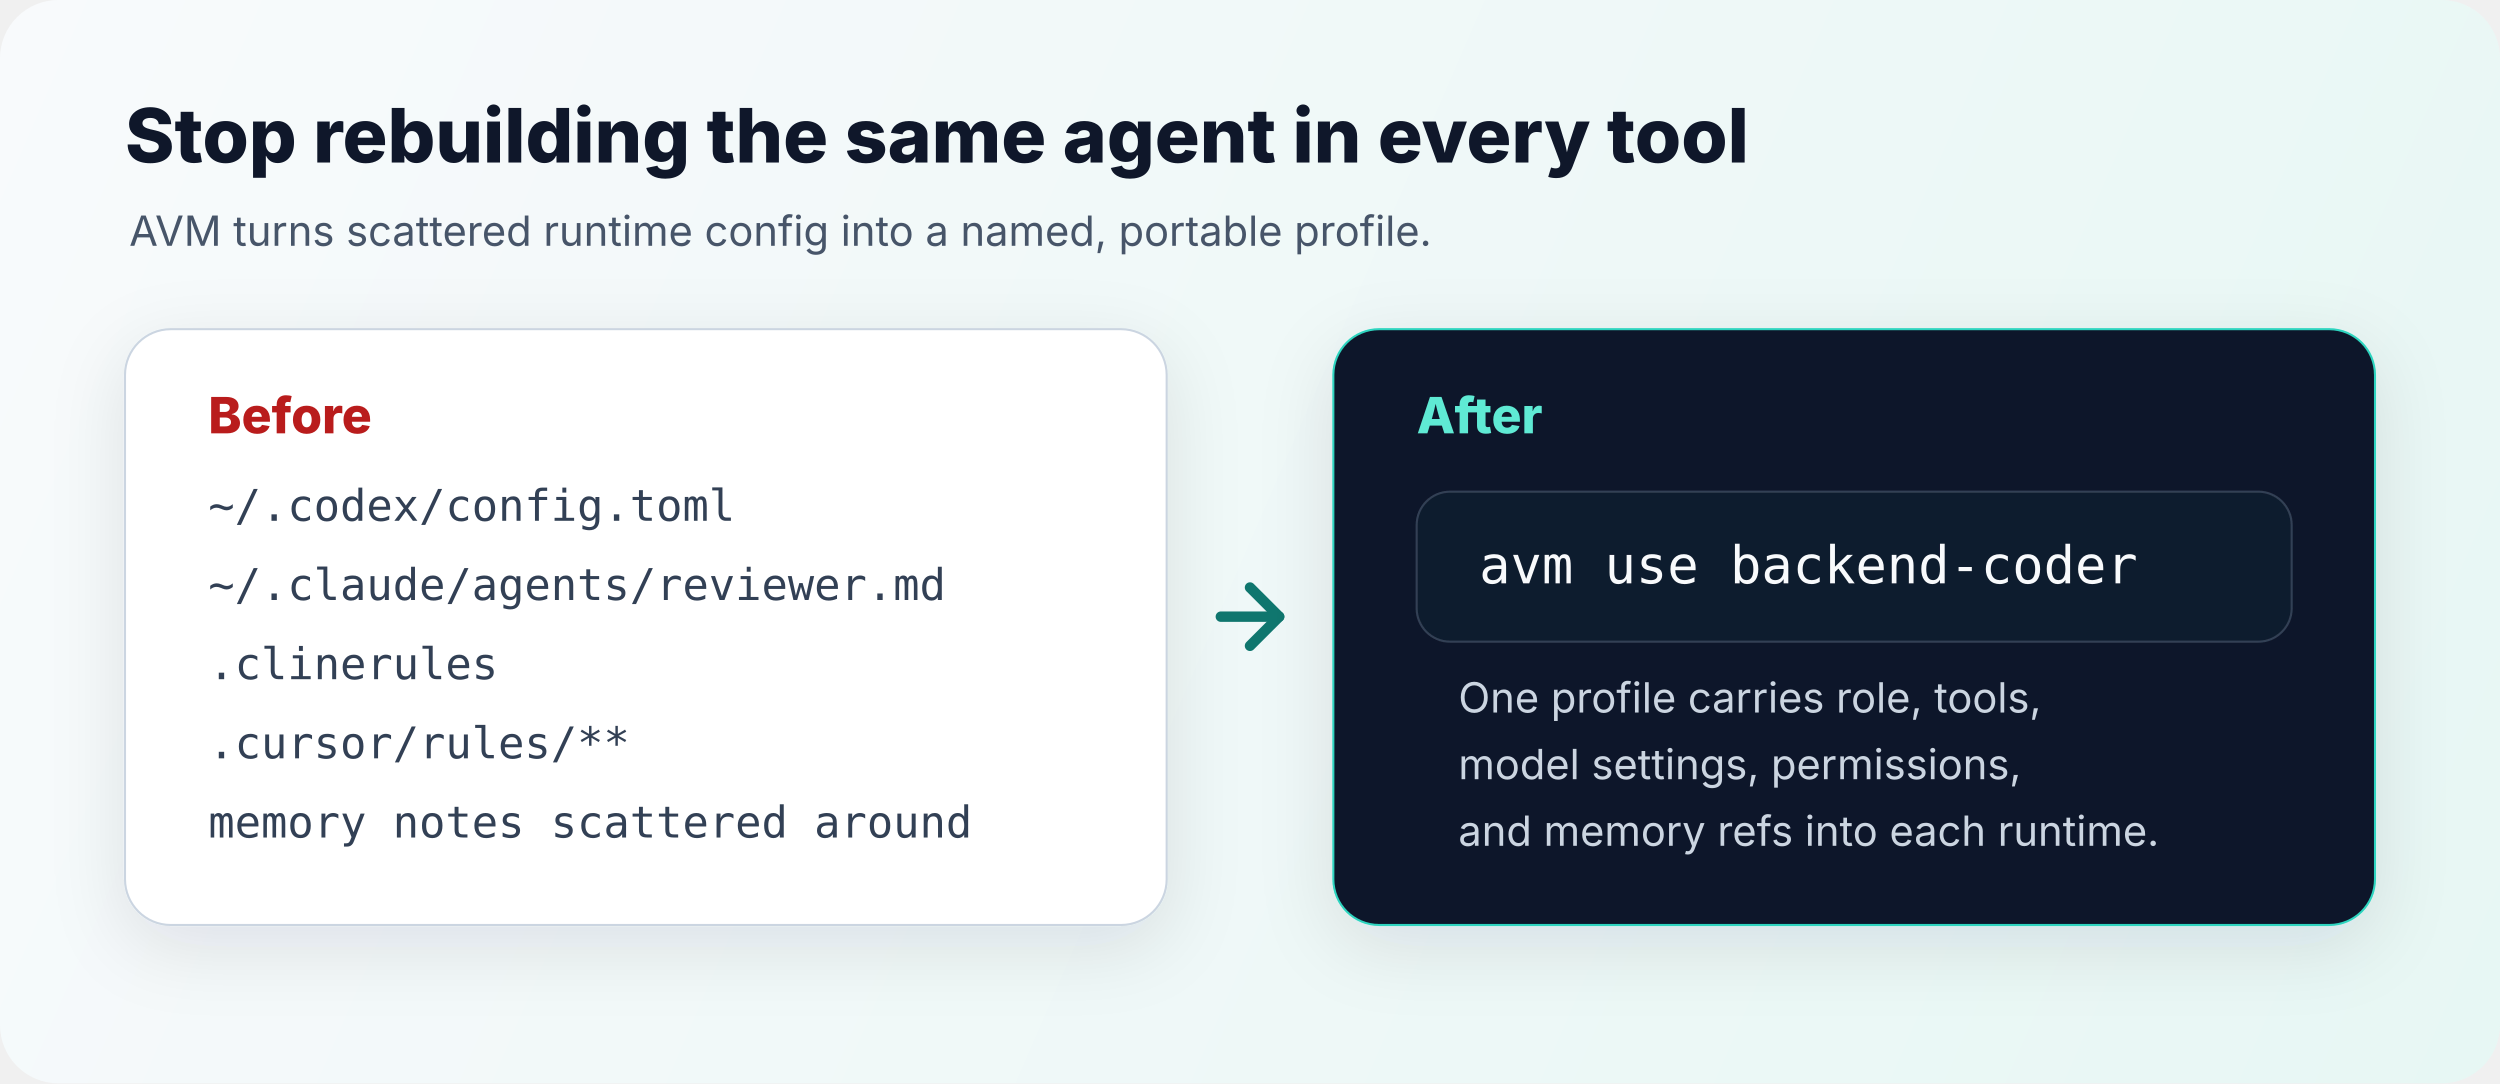
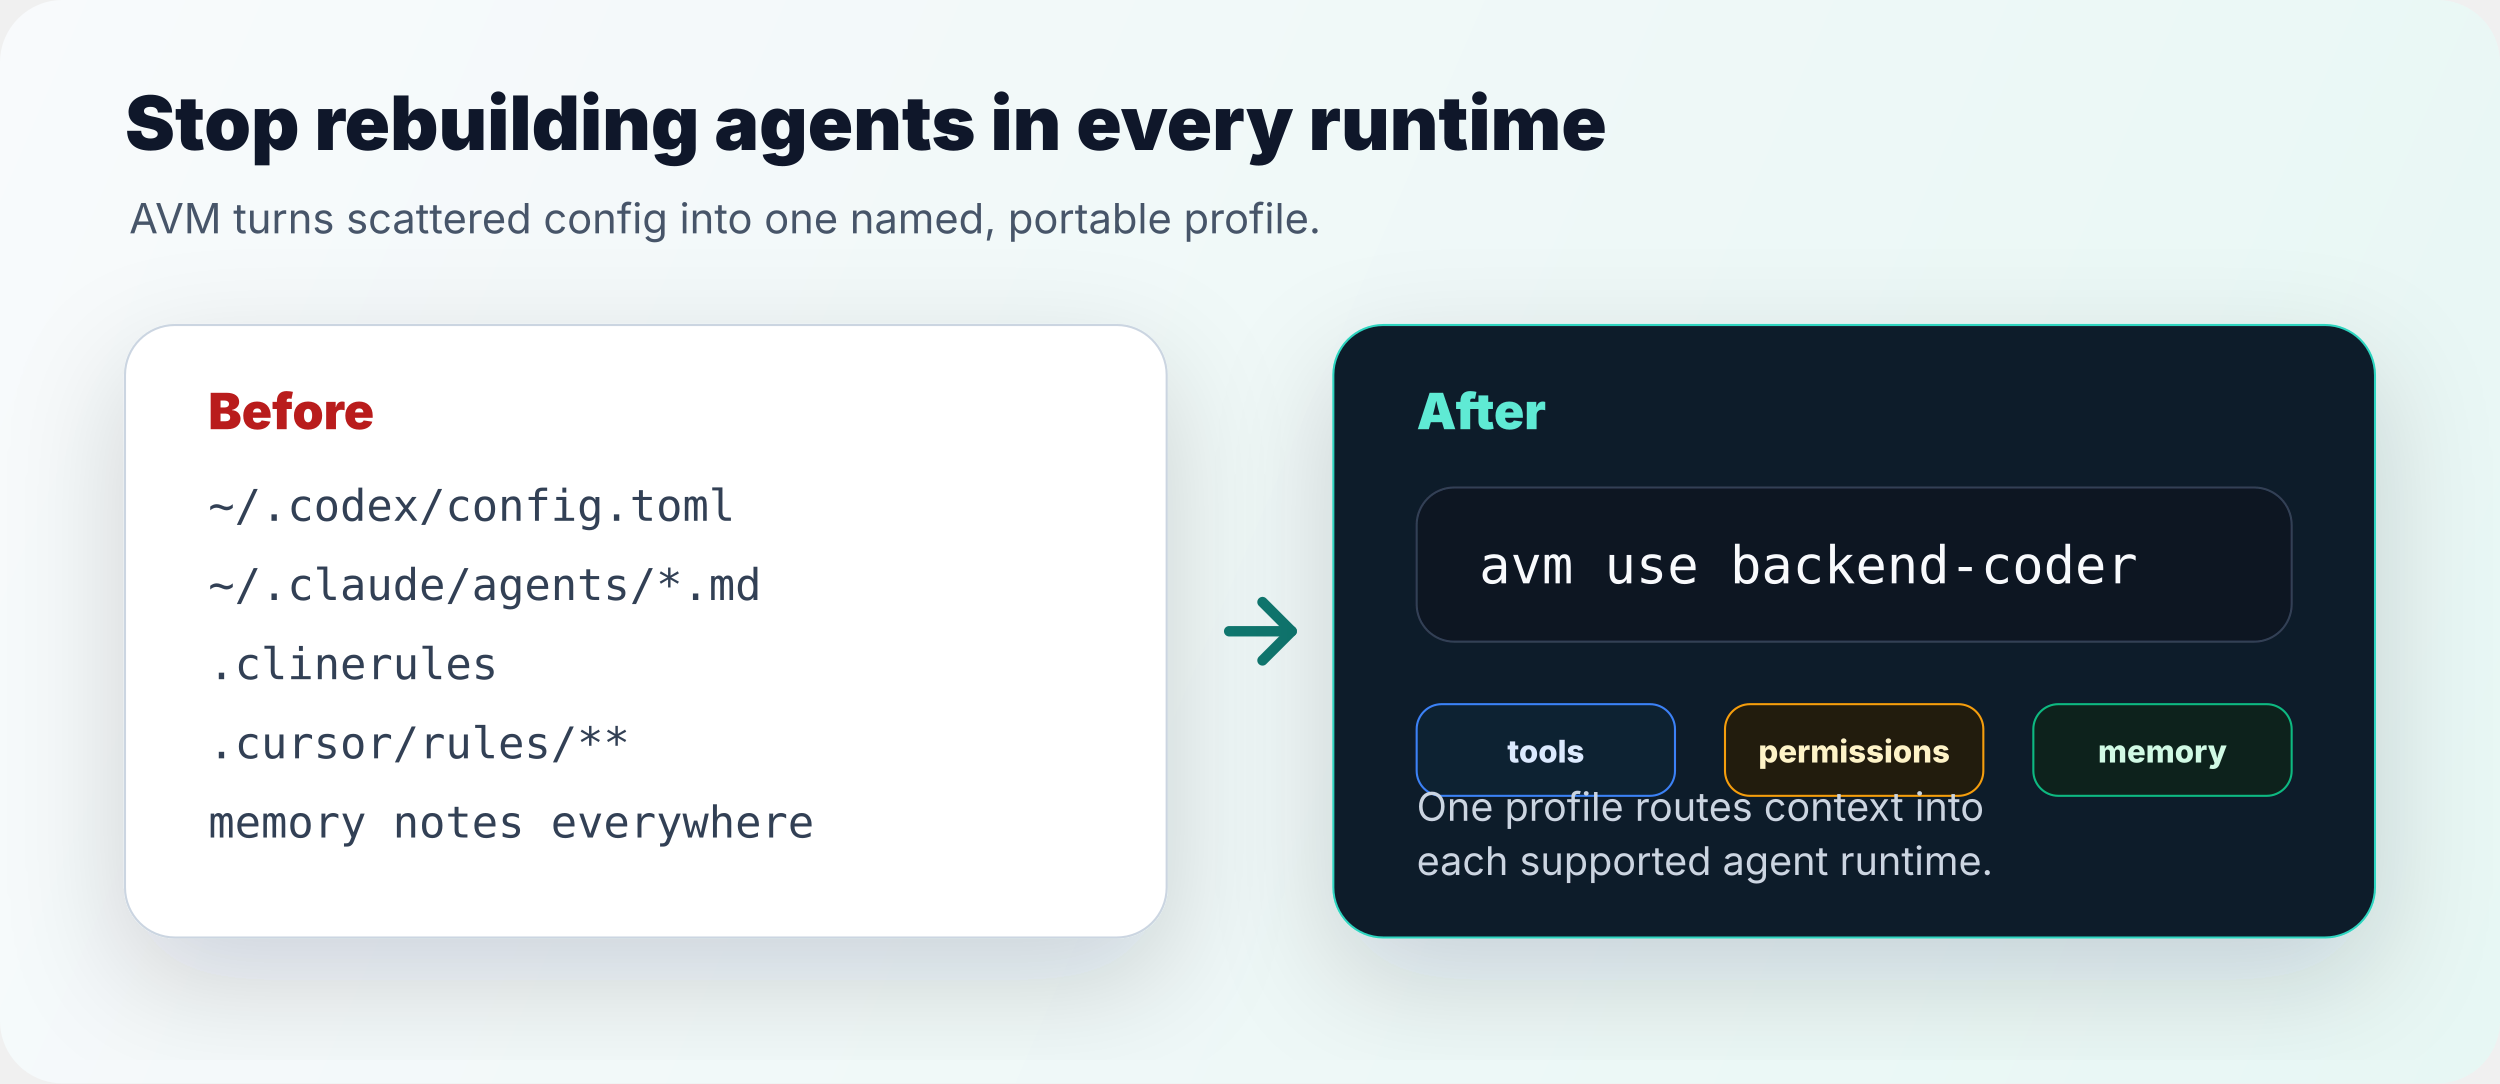
<svg xmlns="http://www.w3.org/2000/svg" width="1200" height="520" viewBox="0 0 1200 520" fill="none" role="img" aria-labelledby="title desc">
  <defs>
    <linearGradient id="bg" x1="0" y1="0" x2="1200" y2="520" gradientUnits="userSpaceOnUse">
      <stop stop-color="#F8FAFC" />
      <stop offset="1" stop-color="#E7F7F4" />
    </linearGradient>
+     <linearGradient id="dark" x1="640" y1="150" x2="1140" y2="452" gradientUnits="userSpaceOnUse">
+       <stop stop-color="#101A2A" />
+       <stop offset="1" stop-color="#08111F" />
+     </linearGradient>
+     <linearGradient id="accent" x1="0" y1="0" x2="1" y2="0">
+       <stop stop-color="#5EEAD4" />
+       <stop offset="1" stop-color="#93C5FD" />
+     </linearGradient>
    <filter id="shadow" x="-20%" y="-20%" width="140%" height="140%">
-       <feDropShadow dx="0" dy="10" stdDeviation="18" flood-color="#0F172A" flood-opacity="0.10" />
+       <feDropShadow dx="0" dy="20" stdDeviation="28" flood-color="#0F172A" flood-opacity="0.16" />
    </filter>
  </defs>
-   <rect width="1200" height="520" rx="28" fill="url(#bg)" />
-   <text x="60" y="78" fill="#0F172A" font-family="Inter, ui-sans-serif, system-ui, -apple-system, BlinkMacSystemFont, Segoe UI, sans-serif" font-size="36" font-weight="800">Stop rebuilding the same agent in every tool</text>
-   <text x="62" y="118" fill="#475569" font-family="Inter, ui-sans-serif, system-ui, -apple-system, BlinkMacSystemFont, Segoe UI, sans-serif" font-size="20">AVM turns scattered runtime config into a named, portable profile.</text>
-   <g filter="url(#shadow)">
-     <rect x="60" y="158" width="500" height="286" rx="22" fill="#FFFFFF" stroke="#CBD5E1" />
-     <text x="100" y="208" fill="#B91C1C" font-family="Inter, ui-sans-serif, system-ui, -apple-system, BlinkMacSystemFont, Segoe UI, sans-serif" font-size="24" font-weight="800">Before</text>
-     <text x="100" y="250" fill="#334155" font-family="ui-monospace, SFMono-Regular, Menlo, Consolas, monospace" font-size="21">~/.codex/config.toml</text>
-     <text x="100" y="288" fill="#334155" font-family="ui-monospace, SFMono-Regular, Menlo, Consolas, monospace" font-size="21">~/.claude/agents/reviewer.md</text>
-     <text x="100" y="326" fill="#334155" font-family="ui-monospace, SFMono-Regular, Menlo, Consolas, monospace" font-size="21">.clinerules</text>
-     <text x="100" y="364" fill="#334155" font-family="ui-monospace, SFMono-Regular, Menlo, Consolas, monospace" font-size="21">.cursor/rules/**</text>
-     <text x="100" y="402" fill="#334155" font-family="ui-monospace, SFMono-Regular, Menlo, Consolas, monospace" font-size="21">memory notes scattered around</text>
+   <rect width="1200" height="520" rx="30" fill="url(#bg)" />
+   <text x="60" y="72" fill="#0F172A" font-family="Inter, ui-sans-serif, system-ui, -apple-system, BlinkMacSystemFont, Segoe UI, sans-serif" font-size="36" font-weight="850">Stop rebuilding agents in every runtime</text>
+   <text x="62" y="112" fill="#475569" font-family="Inter, ui-sans-serif, system-ui, -apple-system, BlinkMacSystemFont, Segoe UI, sans-serif" font-size="20">AVM turns scattered config into one named, portable profile.</text>
+   <g filter="url(#shadow)" transform="translate(60 156)">
+     <rect width="500" height="294" rx="24" fill="#FFFFFF" stroke="#CBD5E1" />
+     <text x="40" y="50" fill="#B91C1C" font-family="Inter, ui-sans-serif, system-ui, -apple-system, BlinkMacSystemFont, Segoe UI, sans-serif" font-size="24" font-weight="850">Before</text>
+     <text x="40" y="94" fill="#334155" font-family="ui-monospace, SFMono-Regular, Menlo, Consolas, monospace" font-size="21">~/.codex/config.toml</text>
+     <text x="40" y="132" fill="#334155" font-family="ui-monospace, SFMono-Regular, Menlo, Consolas, monospace" font-size="21">~/.claude/agents/*.md</text>
+     <text x="40" y="170" fill="#334155" font-family="ui-monospace, SFMono-Regular, Menlo, Consolas, monospace" font-size="21">.clinerules</text>
+     <text x="40" y="208" fill="#334155" font-family="ui-monospace, SFMono-Regular, Menlo, Consolas, monospace" font-size="21">.cursor/rules/**</text>
+     <text x="40" y="246" fill="#334155" font-family="ui-monospace, SFMono-Regular, Menlo, Consolas, monospace" font-size="21">memory notes everywhere</text>
  </g>
-   <path d="M586 296 H614" stroke="#0F766E" stroke-width="5" stroke-linecap="round" />
-   <path d="M614 296 L600 282 M614 296 L600 310" stroke="#0F766E" stroke-width="5" stroke-linecap="round" />
-   <g filter="url(#shadow)">
-     <rect x="640" y="158" width="500" height="286" rx="22" fill="#0F172A" stroke="#2DD4BF" />
-     <text x="680" y="208" fill="#5EEAD4" font-family="Inter, ui-sans-serif, system-ui, -apple-system, BlinkMacSystemFont, Segoe UI, sans-serif" font-size="24" font-weight="800">After</text>
-     <rect x="680" y="236" width="420" height="72" rx="16" fill="#101D2E" stroke="#334155" />
-     <text x="710" y="280" fill="#F8FAFC" font-family="ui-monospace, SFMono-Regular, Menlo, Consolas, monospace" font-size="25">avm use backend-coder</text>
-     <text x="700" y="342" fill="#CBD5E1" font-family="Inter, ui-sans-serif, system-ui, -apple-system, BlinkMacSystemFont, Segoe UI, sans-serif" font-size="20">One profile carries role, tools,</text>
-     <text x="700" y="374" fill="#CBD5E1" font-family="Inter, ui-sans-serif, system-ui, -apple-system, BlinkMacSystemFont, Segoe UI, sans-serif" font-size="20">model settings, permissions,</text>
-     <text x="700" y="406" fill="#CBD5E1" font-family="Inter, ui-sans-serif, system-ui, -apple-system, BlinkMacSystemFont, Segoe UI, sans-serif" font-size="20">and memory refs into each runtime.</text>
+   <path d="M590 303H620" stroke="#0F766E" stroke-width="5" stroke-linecap="round" />
+   <path d="M620 303L606 289M620 303L606 317" stroke="#0F766E" stroke-width="5" stroke-linecap="round" />
+   <g filter="url(#shadow)" transform="translate(640 156)">
+     <rect width="500" height="294" rx="24" fill="url(#dark)" stroke="#2DD4BF" />
+     <text x="40" y="50" fill="#5EEAD4" font-family="Inter, ui-sans-serif, system-ui, -apple-system, BlinkMacSystemFont, Segoe UI, sans-serif" font-size="24" font-weight="850">After</text>
+     <rect x="40" y="78" width="420" height="74" rx="18" fill="#0B1323" stroke="#334155" />
+     <text x="70" y="124" fill="#F8FAFC" font-family="ui-monospace, SFMono-Regular, Menlo, Consolas, monospace" font-size="25">avm use backend-coder</text>
+     <rect x="40" y="182" width="124" height="44" rx="12" fill="#102033" stroke="#3B82F6" />
+     <text x="102" y="210" text-anchor="middle" fill="#DBEAFE" font-family="Inter, ui-sans-serif, system-ui, -apple-system, BlinkMacSystemFont, Segoe UI, sans-serif" font-size="15" font-weight="800">tools</text>
+     <rect x="188" y="182" width="124" height="44" rx="12" fill="#211A10" stroke="#F59E0B" />
+     <text x="250" y="210" text-anchor="middle" fill="#FEF3C7" font-family="Inter, ui-sans-serif, system-ui, -apple-system, BlinkMacSystemFont, Segoe UI, sans-serif" font-size="15" font-weight="800">permissions</text>
+     <rect x="336" y="182" width="124" height="44" rx="12" fill="#0D241D" stroke="#10B981" />
+     <text x="398" y="210" text-anchor="middle" fill="#D1FAE5" font-family="Inter, ui-sans-serif, system-ui, -apple-system, BlinkMacSystemFont, Segoe UI, sans-serif" font-size="15" font-weight="800">memory</text>
+     <text x="40" y="238" fill="#CBD5E1" font-family="Inter, ui-sans-serif, system-ui, -apple-system, BlinkMacSystemFont, Segoe UI, sans-serif" font-size="19">One profile routes context into</text>
+     <text x="40" y="264" fill="#CBD5E1" font-family="Inter, ui-sans-serif, system-ui, -apple-system, BlinkMacSystemFont, Segoe UI, sans-serif" font-size="19">each supported agent runtime.</text>
  </g>
</svg>
